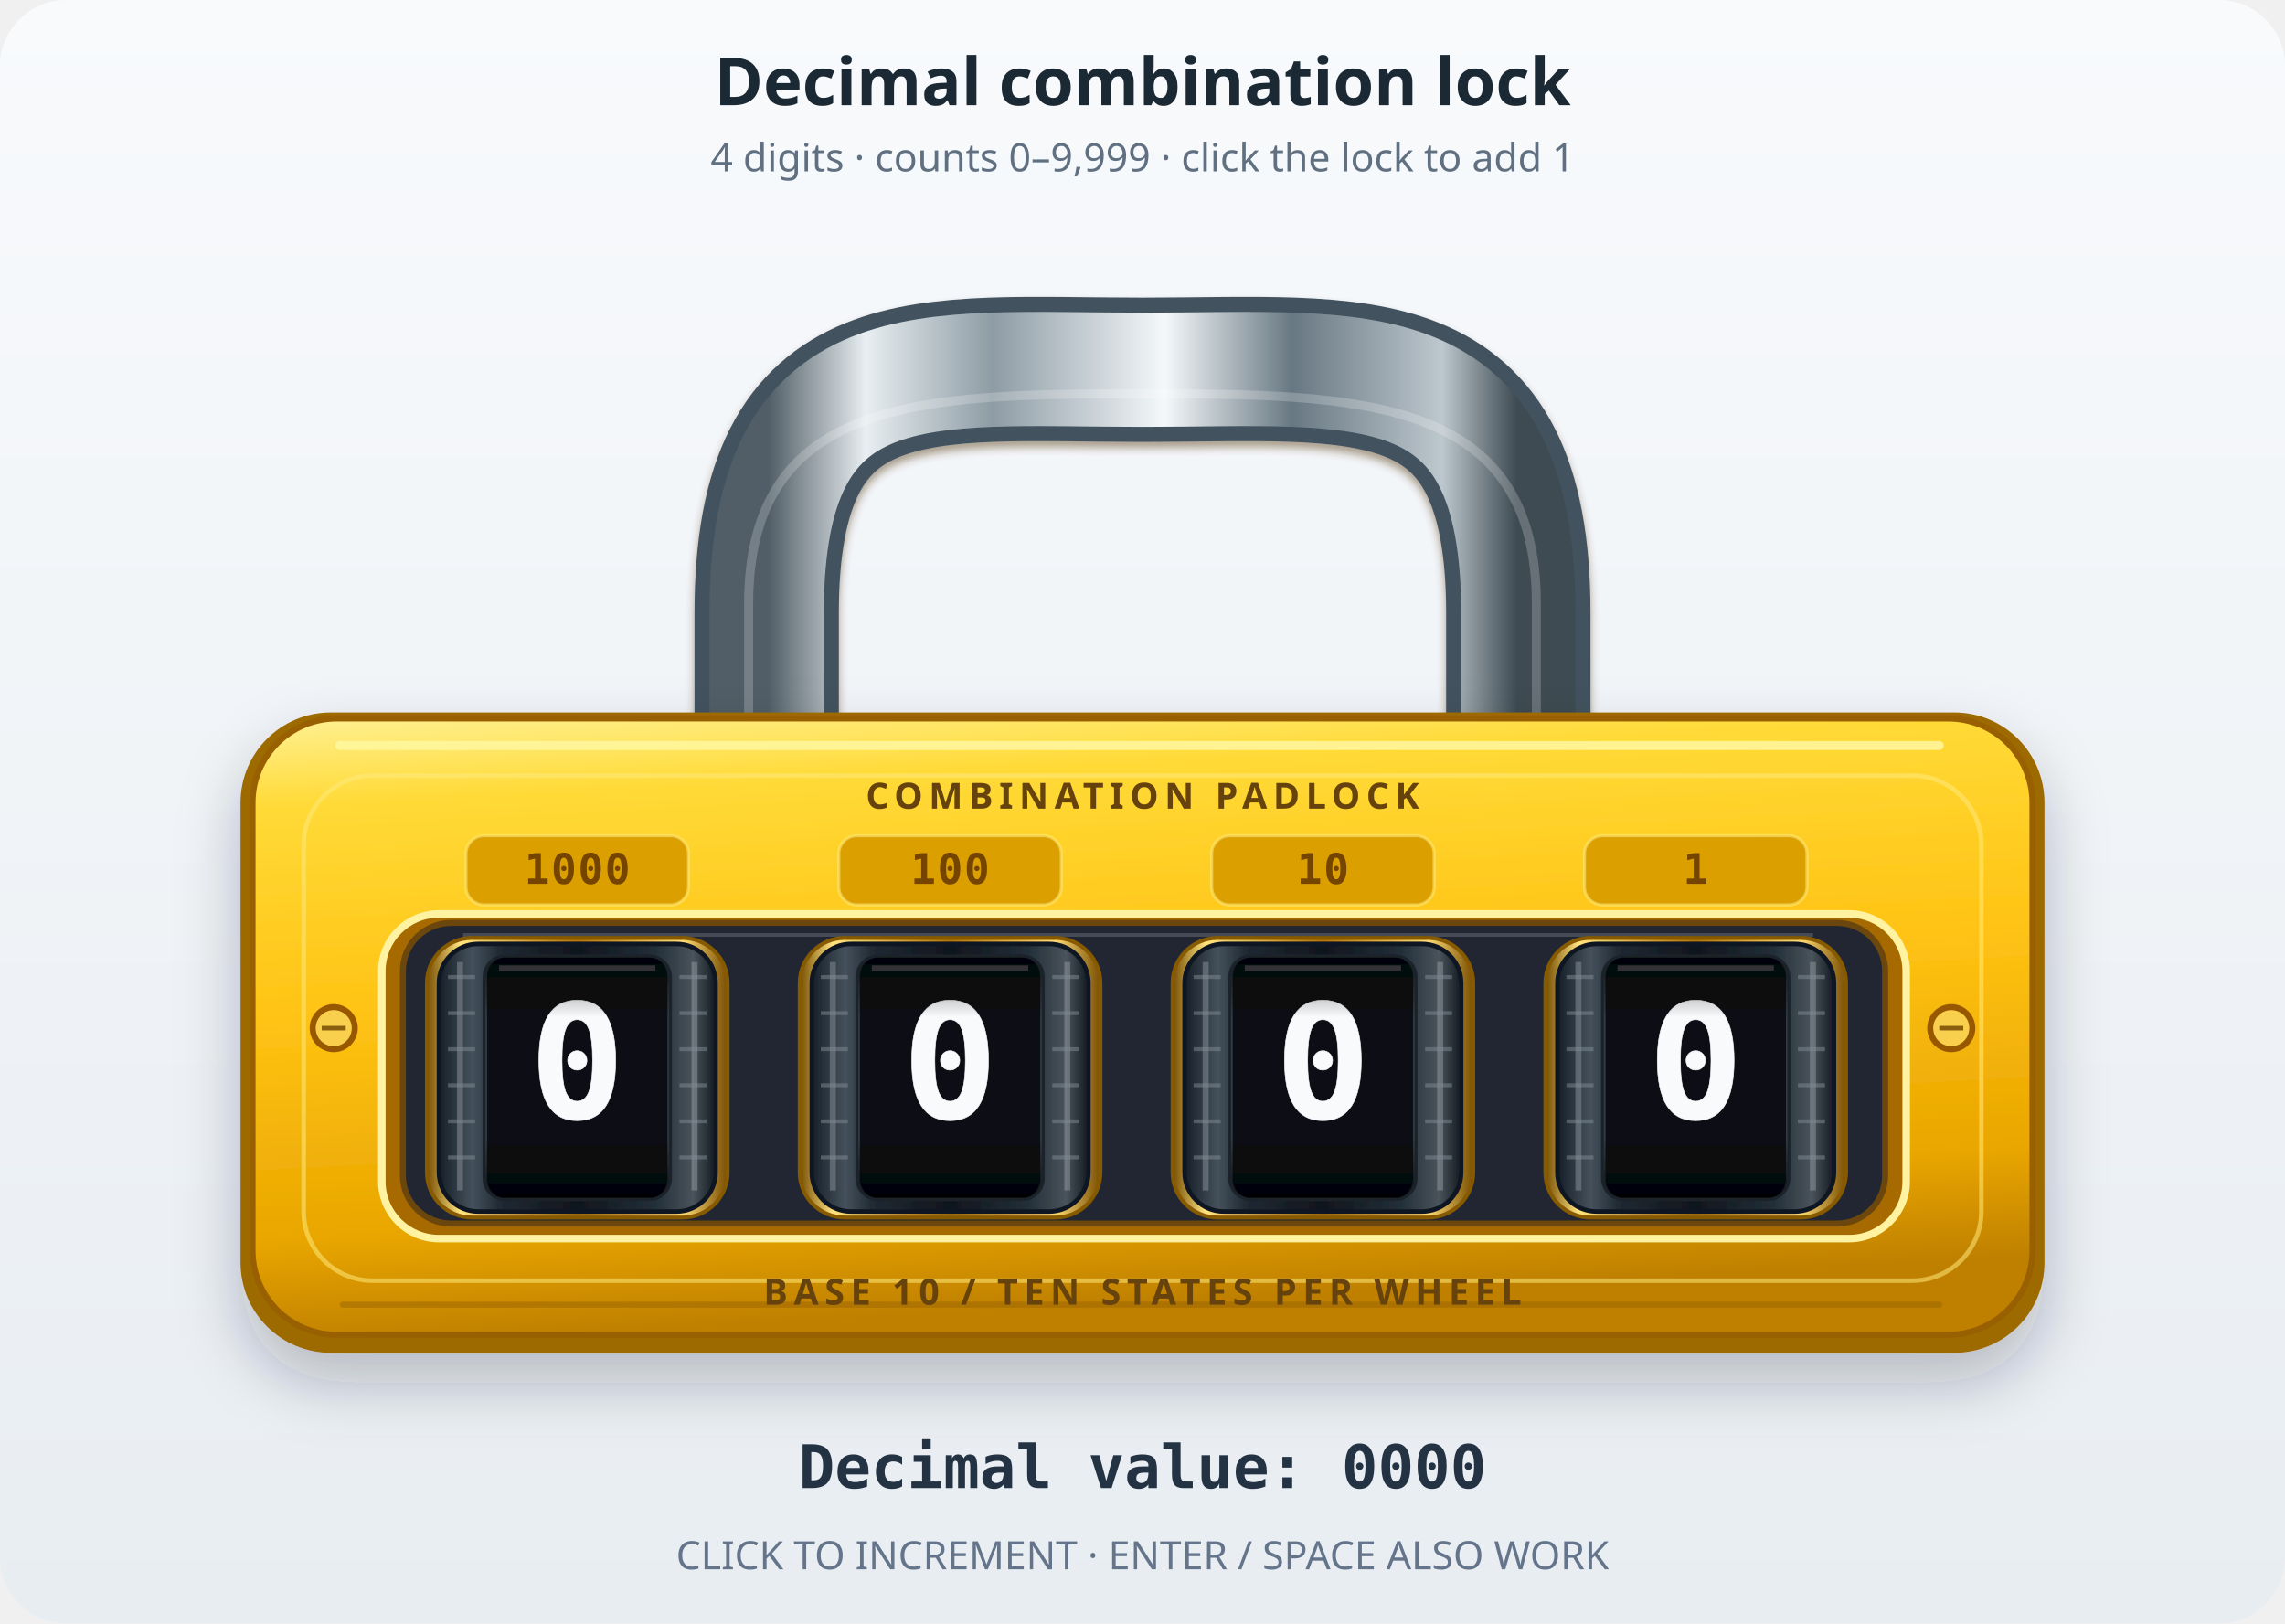
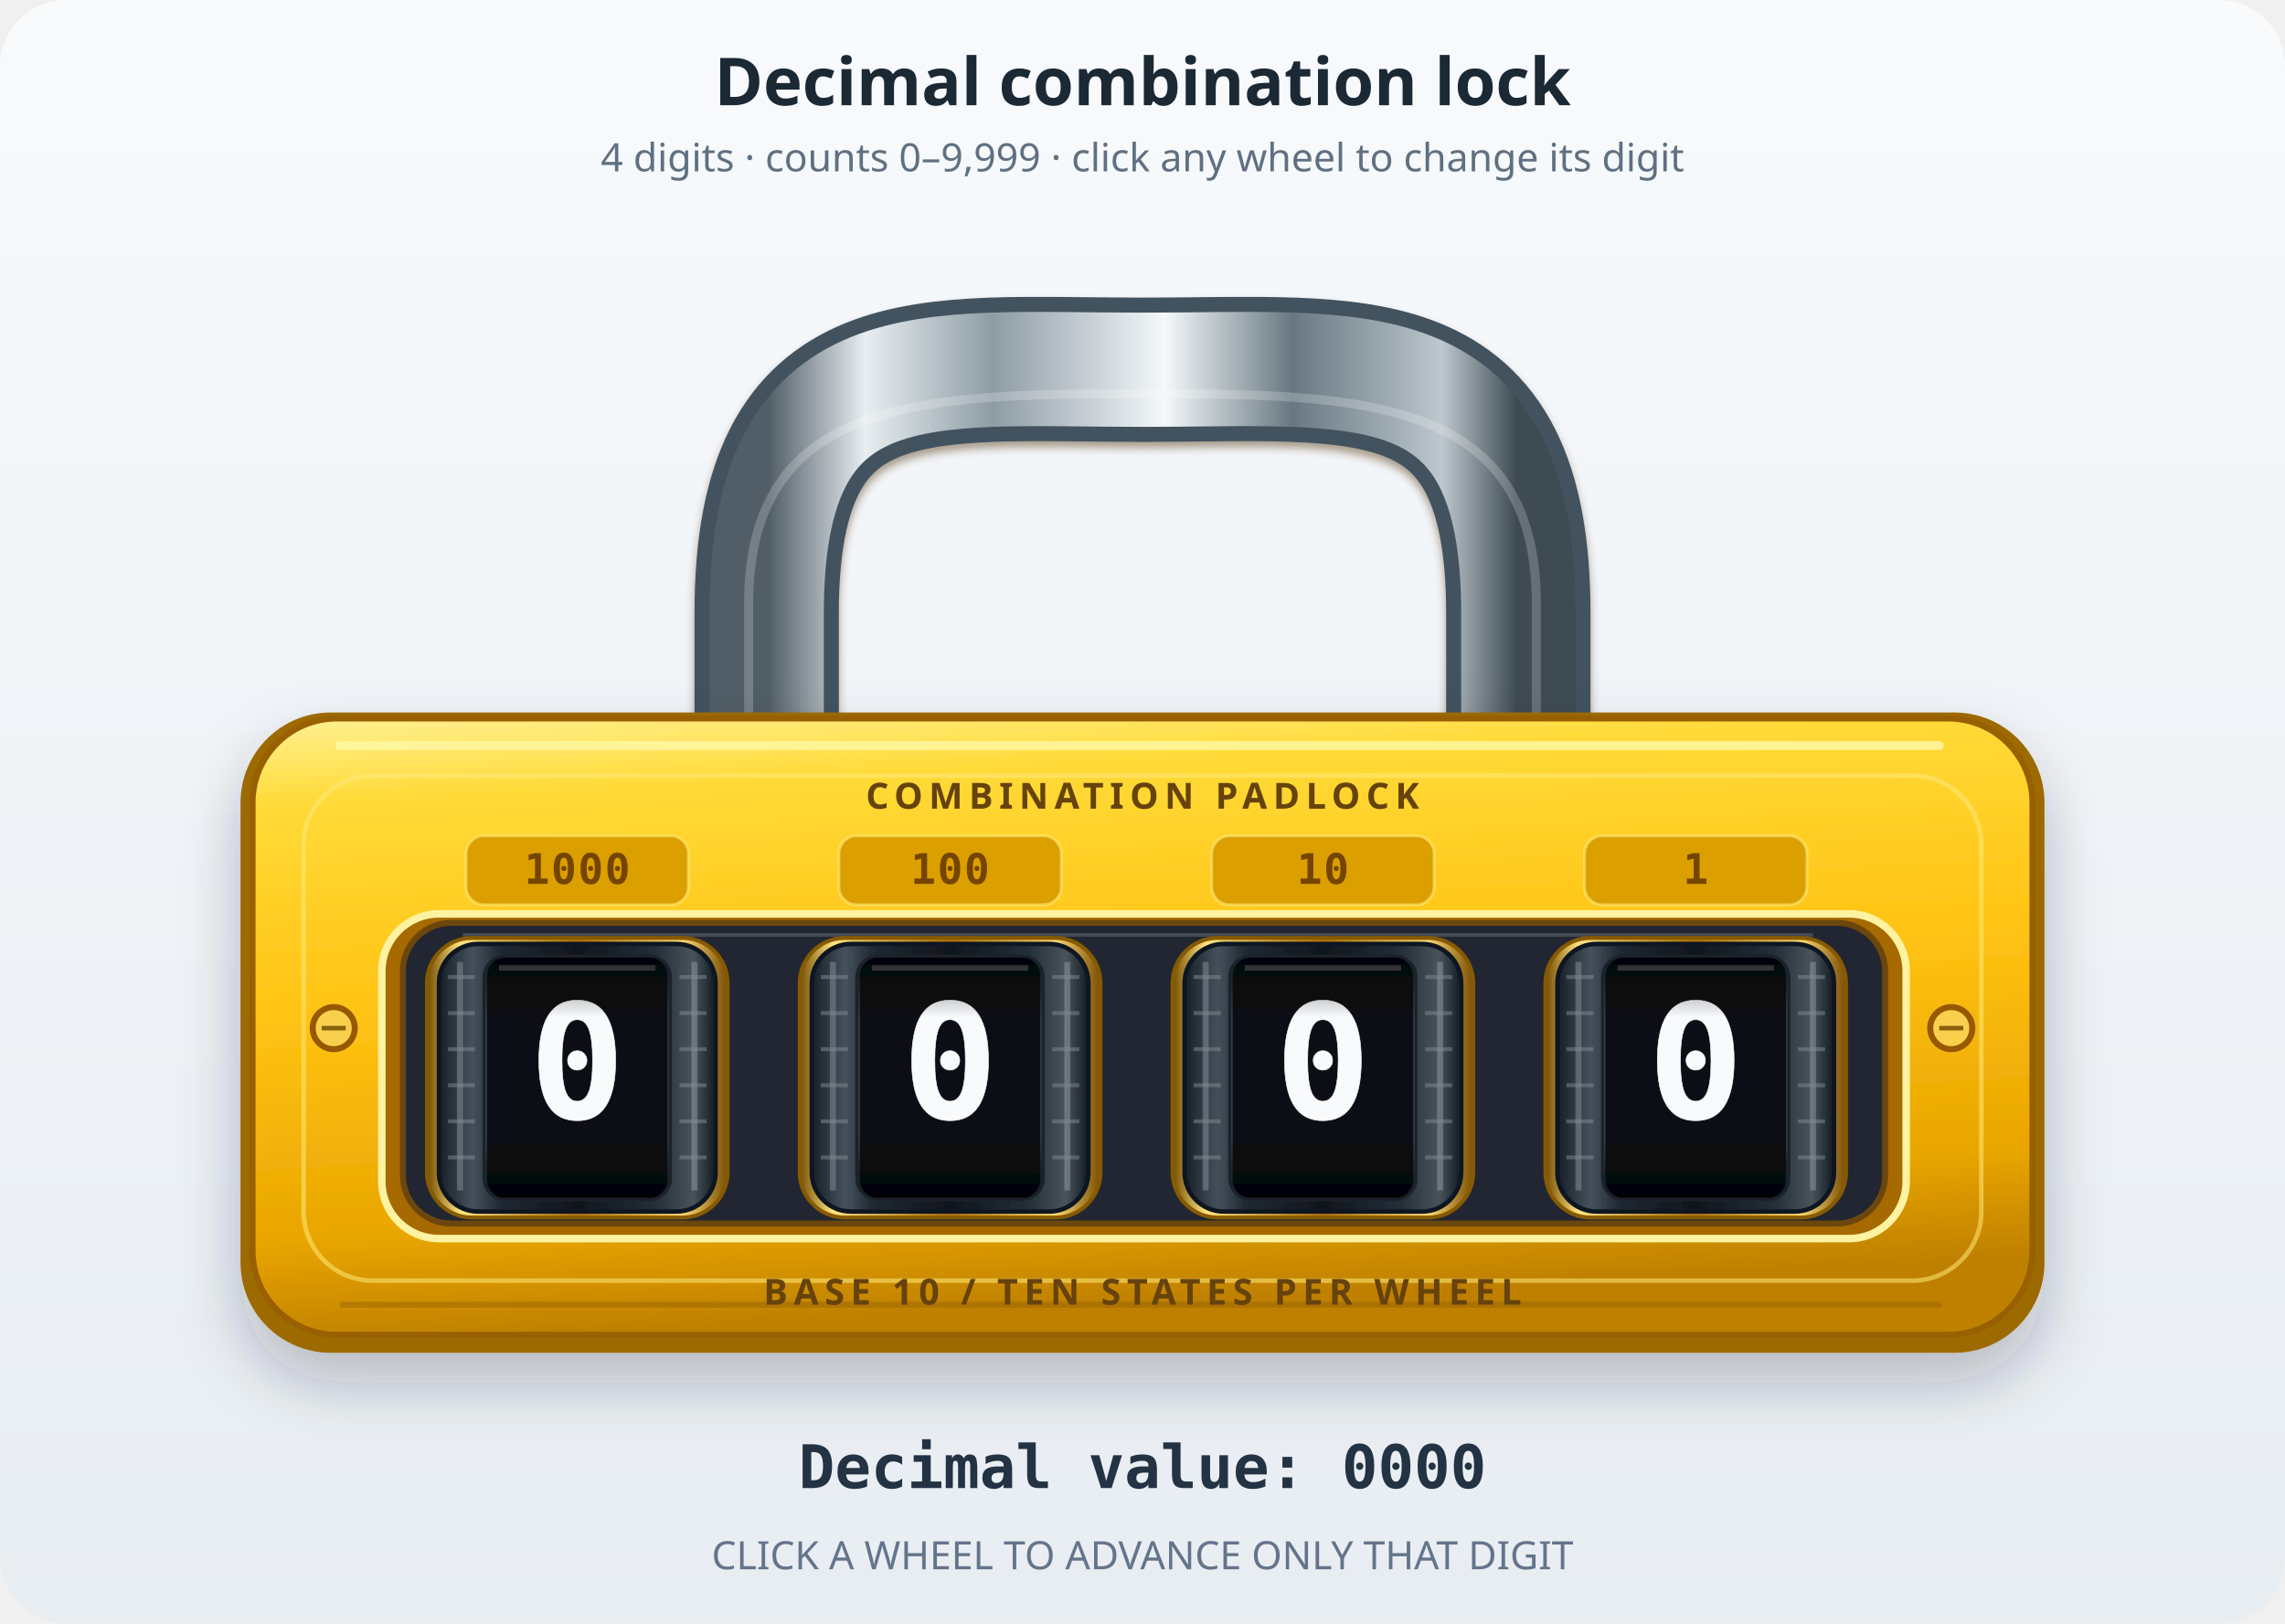
- <svg xmlns="http://www.w3.org/2000/svg" width="760" height="540" viewBox="0 0 760 540" role="button" tabindex="0" aria-label="Decimal combination lock. Click to increment by one, or press Enter or Space." style="cursor:pointer;user-select:none;-webkit-user-select:none">
+ <svg xmlns="http://www.w3.org/2000/svg" width="760" height="540" viewBox="0 0 760 540" role="group" aria-label="Decimal combination lock. Click any wheel to advance only its digit." style="user-select:none;-webkit-user-select:none">
  <defs>
    <linearGradient id="back" x1="0" y1="0" x2="0" y2="1">
      <stop offset="0" stop-color="#f8fafc" />
      <stop offset="1" stop-color="#e8edf2" />
    </linearGradient>
    <linearGradient id="yellow" x1="0" y1="0" x2=".15" y2="1">
      <stop offset="0" stop-color="#fff193" />
      <stop offset=".14" stop-color="#ffda37" />
      <stop offset=".48" stop-color="#ffc314" />
      <stop offset=".83" stop-color="#e9a600" />
      <stop offset="1" stop-color="#bf8000" />
    </linearGradient>
    <linearGradient id="shackle" x1="0" y1="0" x2="1" y2="0">
      <stop offset="0" stop-color="#515e67" />
      <stop offset=".13" stop-color="#e8eef1" />
      <stop offset=".3" stop-color="#8e9ca5" />
      <stop offset=".53" stop-color="#f4f8fa" />
      <stop offset=".7" stop-color="#687882" />
      <stop offset=".9" stop-color="#bdc7ce" />
      <stop offset="1" stop-color="#3e4b52" />
    </linearGradient>
    <linearGradient id="rim" x1="0" y1="0" x2="1" y2="0">
      <stop offset="0" stop-color="#754d04" />
      <stop offset=".11" stop-color="#ffe37e" />
      <stop offset=".5" stop-color="#b47406" />
      <stop offset=".85" stop-color="#ffdb72" />
      <stop offset="1" stop-color="#794e04" />
    </linearGradient>
    <linearGradient id="dial" x1="0" y1="0" x2="1" y2="0">
      <stop offset="0" stop-color="#171f28" />
      <stop offset=".12" stop-color="#44515c" />
      <stop offset=".22" stop-color="#202933" />
      <stop offset=".5" stop-color="#10161d" />
      <stop offset=".78" stop-color="#222e38" />
      <stop offset=".92" stop-color="#49535b" />
      <stop offset="1" stop-color="#141b22" />
    </linearGradient>
    <linearGradient id="glassShade" x1="0" y1="0" x2="0" y2="1">
      <stop offset="0" stop-color="#000" stop-opacity=".62" />
      <stop offset=".25" stop-color="#000" stop-opacity="0" />
      <stop offset=".75" stop-color="#000" stop-opacity="0" />
      <stop offset="1" stop-color="#000" stop-opacity=".72" />
    </linearGradient>
    <linearGradient id="goldline" x1="0" y1="0" x2="0" y2="1">
      <stop offset="0" stop-color="#fff79f" />
      <stop offset="1" stop-color="#c58000" />
    </linearGradient>
    <filter id="drop" x="-25%" y="-25%" width="150%" height="160%">
      <feDropShadow dx="0" dy="10" stdDeviation="10" flood-color="#1c2730" flood-opacity=".26" />
    </filter>
    <filter id="smallShadow" x="-30%" y="-30%" width="160%" height="160%">
      <feDropShadow dx="0" dy="2" stdDeviation="1.5" flood-color="#4c2e00" flood-opacity=".45" />
    </filter>
    <clipPath id="wheelClip0">
      <rect x="162" y="274" width="60" height="81" rx="6" />
    </clipPath>
    <clipPath id="wheelClip1">
      <rect x="286" y="274" width="60" height="81" rx="6" />
    </clipPath>
    <clipPath id="wheelClip2">
      <rect x="410" y="274" width="60" height="81" rx="6" />
    </clipPath>
    <clipPath id="wheelClip3">
      <rect x="534" y="274" width="60" height="81" rx="6" />
    </clipPath>
  </defs>
  <style>
    .title {font:700 22px system-ui,sans-serif;fill:#1b2935;text-anchor:middle;}
    .subtitle {font:500 13px system-ui,sans-serif;fill:#607081;text-anchor:middle;}
    .power {font:700 14px ui-monospace,Consolas,monospace;fill:#744405;text-anchor:middle;letter-spacing:.5px;}
    .digit {font:700 53px ui-monospace,Consolas,monospace;fill:#f8fafc;text-anchor:middle;dominant-baseline:middle;paint-order:stroke;stroke:#f8fafc;stroke-width:.2;}
    .brand {font:800 12px system-ui,sans-serif;fill:#66420a;text-anchor:middle;letter-spacing:2px;}
    .readout {font:700 20px ui-monospace,Consolas,monospace;fill:#233343;text-anchor:middle;}
    .hint {font:500 13px system-ui,sans-serif;fill:#64748b;text-anchor:middle;}
+     .wheel {cursor:pointer;}
+     .wheel:hover .digit {fill:#fff3a1;stroke:#fff3a1;}
    .strip {transform:translateY(0);}
    .strip.rolling {animation:roll .24s cubic-bezier(.23,.72,.28,1) forwards;}
    @keyframes roll {from{transform:translateY(0)}to{transform:translateY(-66px)}}
    @media (prefers-reduced-motion: reduce) {.strip.rolling{animation-duration:.02s;}}
  </style>
  <rect width="760" height="540" rx="22" fill="url(#back)" />
  <text x="380" y="35" class="title">Decimal combination lock</text>
-   <text x="380" y="57" class="subtitle">4 digits · counts 0–9,999 · click the lock to add 1</text>
+   <text x="380" y="57" class="subtitle">4 digits · counts 0–9,999 · click any wheel to change its digit</text>
  <g transform="translate(0 44)">
    <path d="M255 217 V160 C255 70 307 79 380 79 C453 79 505 70 505 160 V217" fill="none" stroke="#43525e" stroke-width="48" stroke-linecap="round" filter="url(#smallShadow)" />
    <path d="M255 217 V160 C255 70 307 79 380 79 C453 79 505 70 505 160 V217" fill="none" stroke="url(#shackle)" stroke-width="38" stroke-linecap="round" />
    <path d="M249 201 V157 C249 88 307 87 380 87 C453 87 511 88 511 157 V201" fill="none" stroke="#fff" stroke-opacity=".21" stroke-width="3" stroke-linecap="round" />
    <g filter="url(#drop)">
      <rect x="80" y="193" width="600" height="213" rx="30" fill="#9d6a05" />
      <rect x="84" y="195" width="592" height="205" rx="28" fill="url(#yellow)" stroke="#986003" stroke-width="2" />
      <path d="M113 204 H645" stroke="#fff7a0" stroke-opacity=".85" stroke-width="3" stroke-linecap="round" />
      <path d="M114 390 H645" stroke="#9b6505" stroke-opacity=".5" stroke-width="2" stroke-linecap="round" />
      <rect x="101" y="214" width="558" height="168" rx="23" fill="none" stroke="#ffe87b" stroke-opacity=".55" stroke-width="1.5" />
      <text class="brand" x="380" y="225">COMBINATION PADLOCK</text>
      <g>
        <rect x="155" y="234" width="74" height="23" rx="6" fill="#db9f05" stroke="#ffea75" stroke-opacity=".6" />
        <text class="power" x="192" y="250">1000</text>
      </g>
      <g>
        <rect x="279" y="234" width="74" height="23" rx="6" fill="#db9f05" stroke="#ffea75" stroke-opacity=".6" />
        <text class="power" x="316" y="250">100</text>
      </g>
      <g>
        <rect x="403" y="234" width="74" height="23" rx="6" fill="#db9f05" stroke="#ffea75" stroke-opacity=".6" />
        <text class="power" x="440" y="250">10</text>
      </g>
      <g>
        <rect x="527" y="234" width="74" height="23" rx="6" fill="#db9f05" stroke="#ffea75" stroke-opacity=".6" />
        <text class="power" x="564" y="250">1</text>
      </g>
      <rect x="127" y="260" width="507" height="108" rx="19" fill="#a66a00" stroke="#fff3a1" stroke-width="2.5" />
      <rect x="134" y="263" width="493" height="100" rx="16" fill="#202831" stroke="#6c470a" stroke-width="2" />
      <path d="M154 267 H603" stroke="#f8fafc" stroke-opacity=".17" stroke-width="1.2" />
-       <g class="wheel" data-index="0">
+       <g class="wheel" data-index="0" aria-label="Weight 1000, digit 0. Click to advance to 1.">
        <rect x="142" y="268" width="100" height="93" rx="15" fill="url(#rim)" stroke="#875a00" stroke-width="1.3" />
        <rect x="146" y="270" width="92" height="89" rx="13" fill="url(#dial)" stroke="#101821" stroke-width="1.5" />
        <path d="M153 276 V352 M231 276 V352" stroke="#cfd5db" stroke-opacity=".28" stroke-width="2" />
        <path d="M149 281h9 M149 293h9 M149 305h9 M149 317h9 M149 329h9 M149 341h9 M226 281h9 M226 293h9 M226 305h9 M226 317h9 M226 329h9 M226 341h9" stroke="#808b93" stroke-width="1.3" opacity=".5" />
        <rect x="162" y="274" width="60" height="81" rx="7" fill="#0b0e13" />
        <g clip-path="url(#wheelClip0)">
          <g class="strip" id="strip0">
            <text class="digit" x="192" y="313" id="digit0">0</text>
            <text class="digit" x="192" y="379" id="next0">1</text>
          </g>
        </g>
        <rect x="161" y="274" width="62" height="81" rx="7" fill="url(#glassShade)" pointer-events="none" />
        <path d="M166 278 H218" stroke="#f7f9ff" stroke-opacity=".18" stroke-width="1.8" />
        <rect x="161" y="274" width="62" height="81" rx="7" fill="none" stroke="#1c242c" stroke-width="1" />
      </g>
-       <g class="wheel" data-index="1">
+       <g class="wheel" data-index="1" aria-label="Weight 100, digit 0. Click to advance to 1.">
        <rect x="266" y="268" width="100" height="93" rx="15" fill="url(#rim)" stroke="#875a00" stroke-width="1.3" />
        <rect x="270" y="270" width="92" height="89" rx="13" fill="url(#dial)" stroke="#101821" stroke-width="1.5" />
        <path d="M277 276 V352 M355 276 V352" stroke="#cfd5db" stroke-opacity=".28" stroke-width="2" />
        <path d="M273 281h9 M273 293h9 M273 305h9 M273 317h9 M273 329h9 M273 341h9 M350 281h9 M350 293h9 M350 305h9 M350 317h9 M350 329h9 M350 341h9" stroke="#808b93" stroke-width="1.3" opacity=".5" />
        <rect x="286" y="274" width="60" height="81" rx="7" fill="#0b0e13" />
        <g clip-path="url(#wheelClip1)">
          <g class="strip" id="strip1">
            <text class="digit" x="316" y="313" id="digit1">0</text>
            <text class="digit" x="316" y="379" id="next1">1</text>
          </g>
        </g>
        <rect x="285" y="274" width="62" height="81" rx="7" fill="url(#glassShade)" pointer-events="none" />
        <path d="M290 278 H342" stroke="#f7f9ff" stroke-opacity=".18" stroke-width="1.8" />
        <rect x="285" y="274" width="62" height="81" rx="7" fill="none" stroke="#1c242c" stroke-width="1" />
      </g>
-       <g class="wheel" data-index="2">
+       <g class="wheel" data-index="2" aria-label="Weight 10, digit 0. Click to advance to 1.">
        <rect x="390" y="268" width="100" height="93" rx="15" fill="url(#rim)" stroke="#875a00" stroke-width="1.3" />
        <rect x="394" y="270" width="92" height="89" rx="13" fill="url(#dial)" stroke="#101821" stroke-width="1.5" />
        <path d="M401 276 V352 M479 276 V352" stroke="#cfd5db" stroke-opacity=".28" stroke-width="2" />
        <path d="M397 281h9 M397 293h9 M397 305h9 M397 317h9 M397 329h9 M397 341h9 M474 281h9 M474 293h9 M474 305h9 M474 317h9 M474 329h9 M474 341h9" stroke="#808b93" stroke-width="1.3" opacity=".5" />
        <rect x="410" y="274" width="60" height="81" rx="7" fill="#0b0e13" />
        <g clip-path="url(#wheelClip2)">
          <g class="strip" id="strip2">
            <text class="digit" x="440" y="313" id="digit2">0</text>
            <text class="digit" x="440" y="379" id="next2">1</text>
          </g>
        </g>
        <rect x="409" y="274" width="62" height="81" rx="7" fill="url(#glassShade)" pointer-events="none" />
        <path d="M414 278 H466" stroke="#f7f9ff" stroke-opacity=".18" stroke-width="1.8" />
        <rect x="409" y="274" width="62" height="81" rx="7" fill="none" stroke="#1c242c" stroke-width="1" />
      </g>
-       <g class="wheel" data-index="3">
+       <g class="wheel" data-index="3" aria-label="Weight 1, digit 0. Click to advance to 1.">
        <rect x="514" y="268" width="100" height="93" rx="15" fill="url(#rim)" stroke="#875a00" stroke-width="1.3" />
        <rect x="518" y="270" width="92" height="89" rx="13" fill="url(#dial)" stroke="#101821" stroke-width="1.5" />
        <path d="M525 276 V352 M603 276 V352" stroke="#cfd5db" stroke-opacity=".28" stroke-width="2" />
        <path d="M521 281h9 M521 293h9 M521 305h9 M521 317h9 M521 329h9 M521 341h9 M598 281h9 M598 293h9 M598 305h9 M598 317h9 M598 329h9 M598 341h9" stroke="#808b93" stroke-width="1.3" opacity=".5" />
        <rect x="534" y="274" width="60" height="81" rx="7" fill="#0b0e13" />
        <g clip-path="url(#wheelClip3)">
          <g class="strip" id="strip3">
            <text class="digit" x="564" y="313" id="digit3">0</text>
            <text class="digit" x="564" y="379" id="next3">1</text>
          </g>
        </g>
        <rect x="533" y="274" width="62" height="81" rx="7" fill="url(#glassShade)" pointer-events="none" />
        <path d="M538 278 H590" stroke="#f7f9ff" stroke-opacity=".18" stroke-width="1.8" />
        <rect x="533" y="274" width="62" height="81" rx="7" fill="none" stroke="#1c242c" stroke-width="1" />
      </g>
      <text x="380" y="390" class="brand">BASE 10  /  TEN STATES PER WHEEL</text>
      <circle cx="111" cy="298" r="7" fill="#f9d04d" stroke="#975800" stroke-width="2" />
      <path d="M107 298h8" stroke="#88600b" stroke-width="1.5" />
      <circle cx="649" cy="298" r="7" fill="#f9d04d" stroke="#975800" stroke-width="2" />
      <path d="M645 298h8" stroke="#88600b" stroke-width="1.5" />
    </g>
  </g>
-   <text id="readout" class="readout" x="380" y="495">Decimal value: 0000</text>
-   <text class="hint" x="380" y="522">CLICK TO INCREMENT  ·  ENTER / SPACE ALSO WORK</text>
+   <text id="readout" class="readout" role="status" aria-live="polite" x="380" y="495">Decimal value: 0000</text>
+   <text class="hint" x="380" y="522">CLICK A WHEEL TO ADVANCE ONLY THAT DIGIT</text>
</svg>
